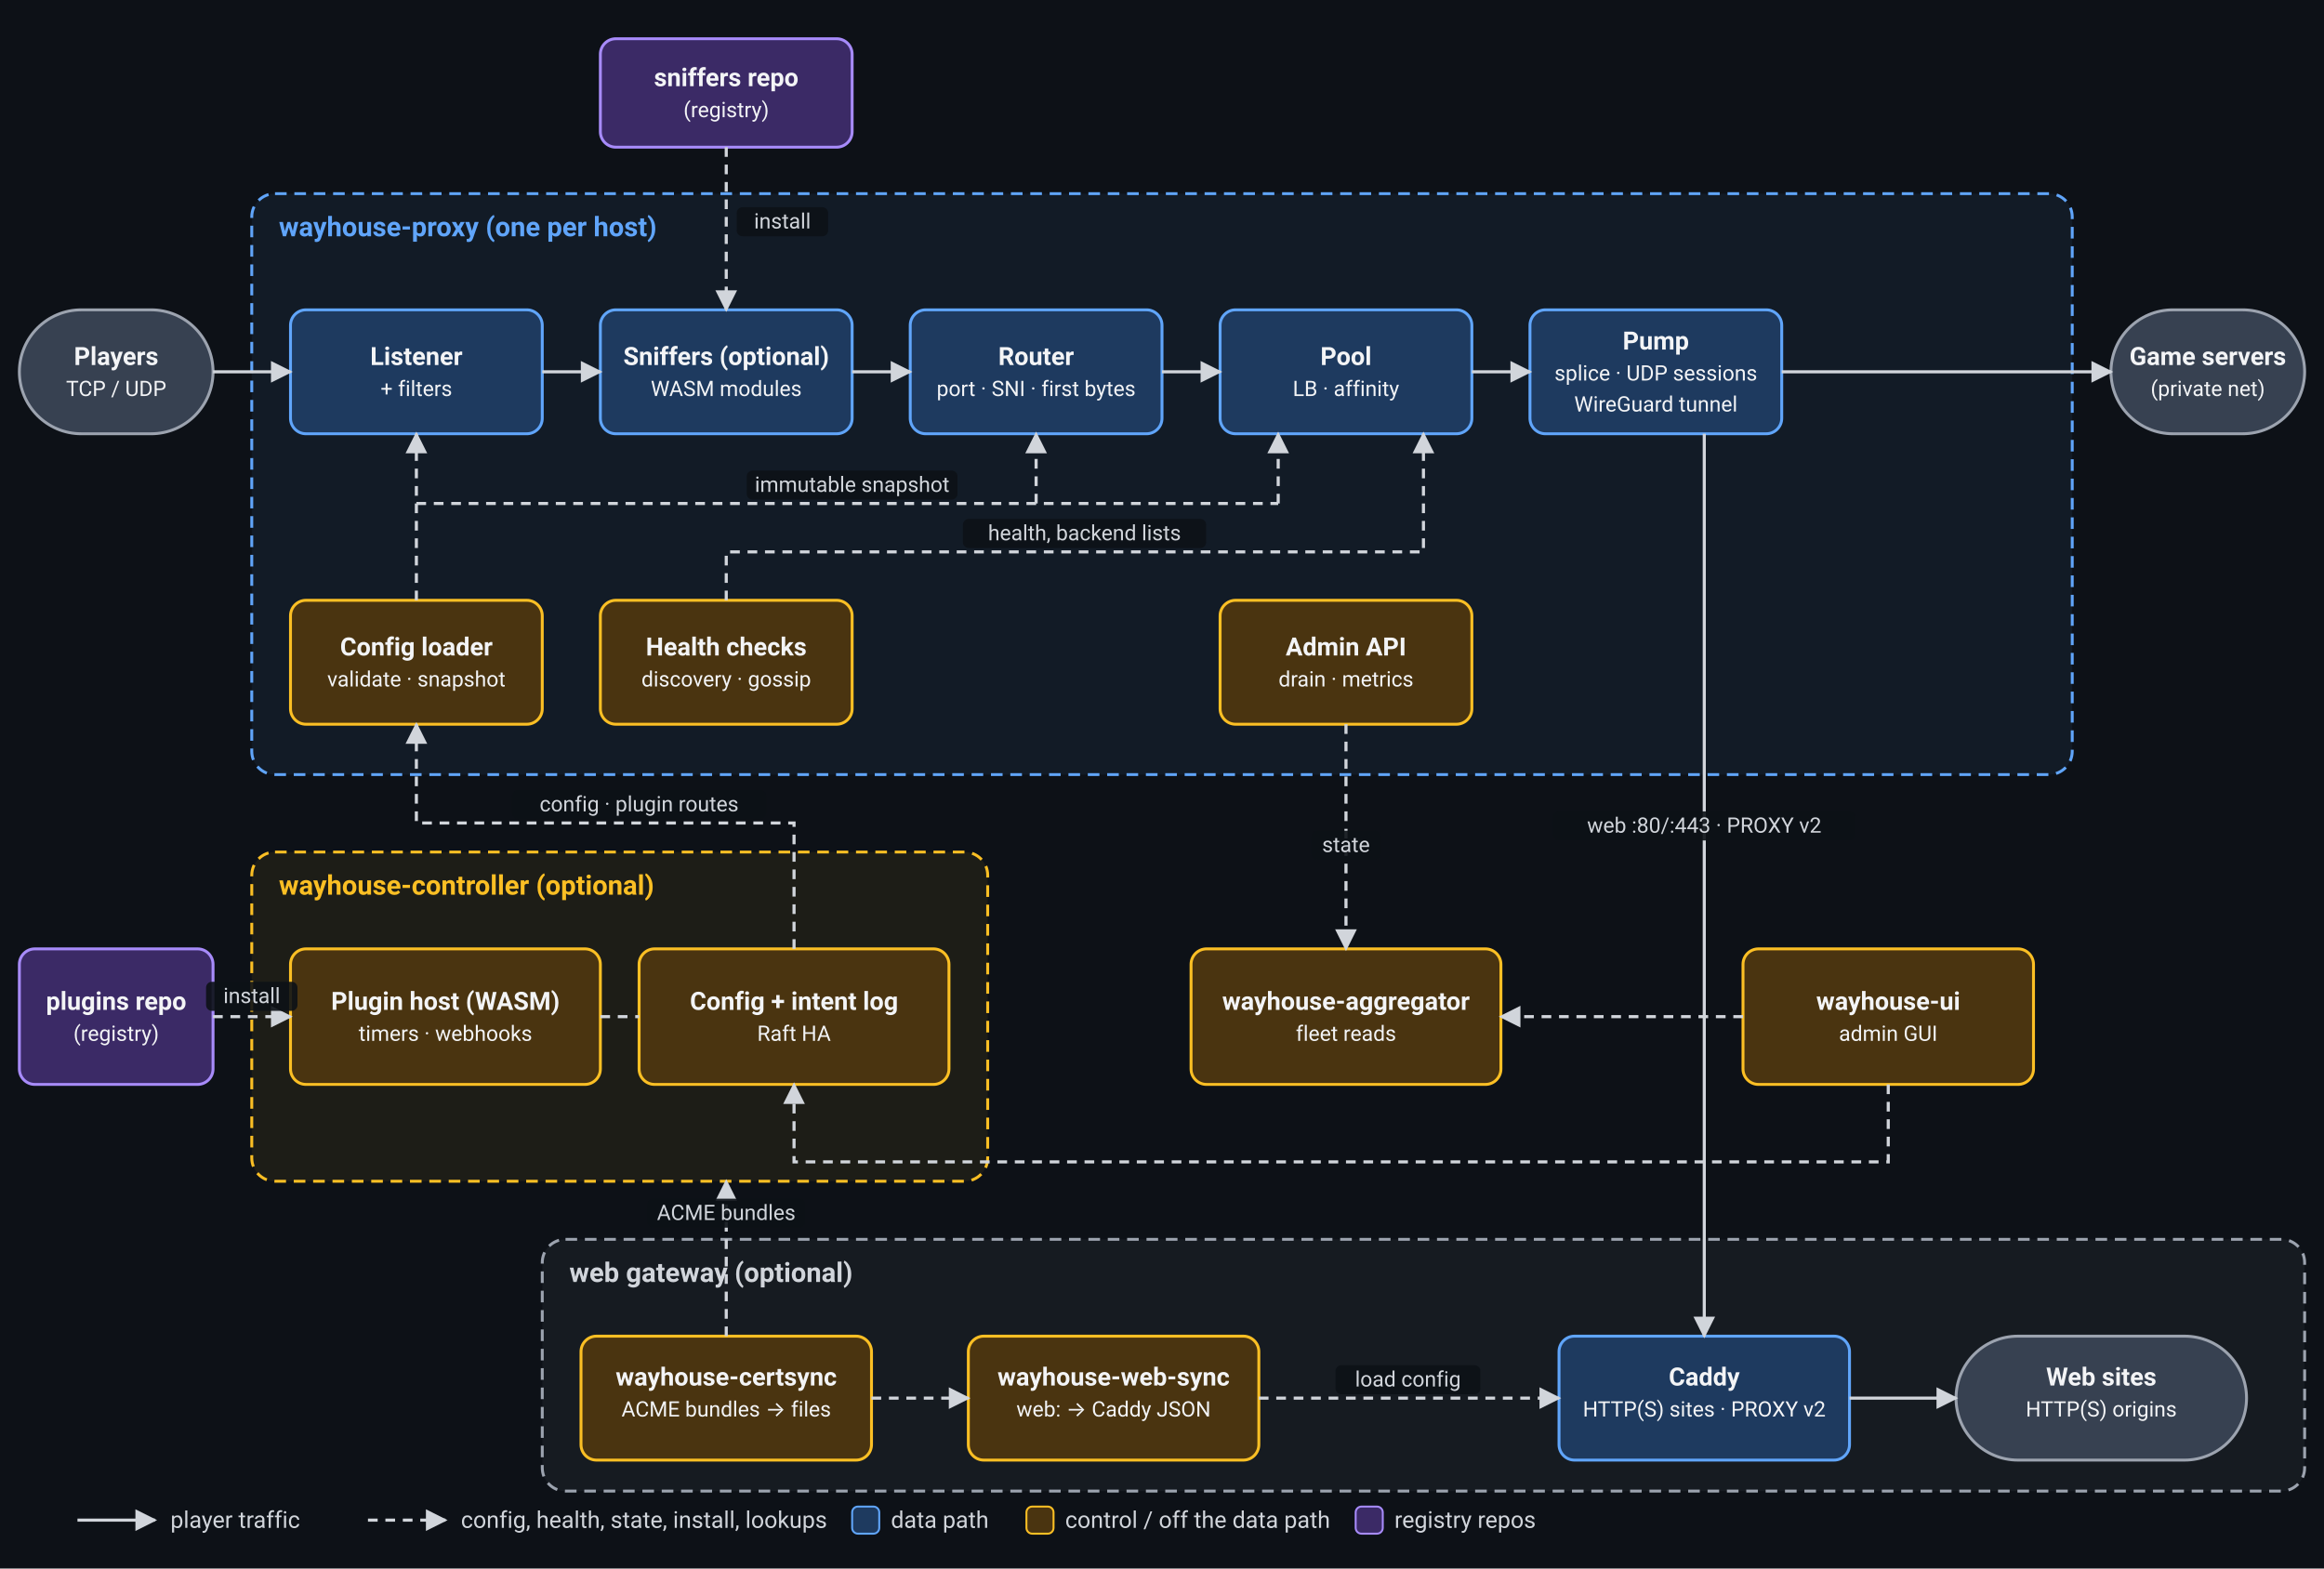
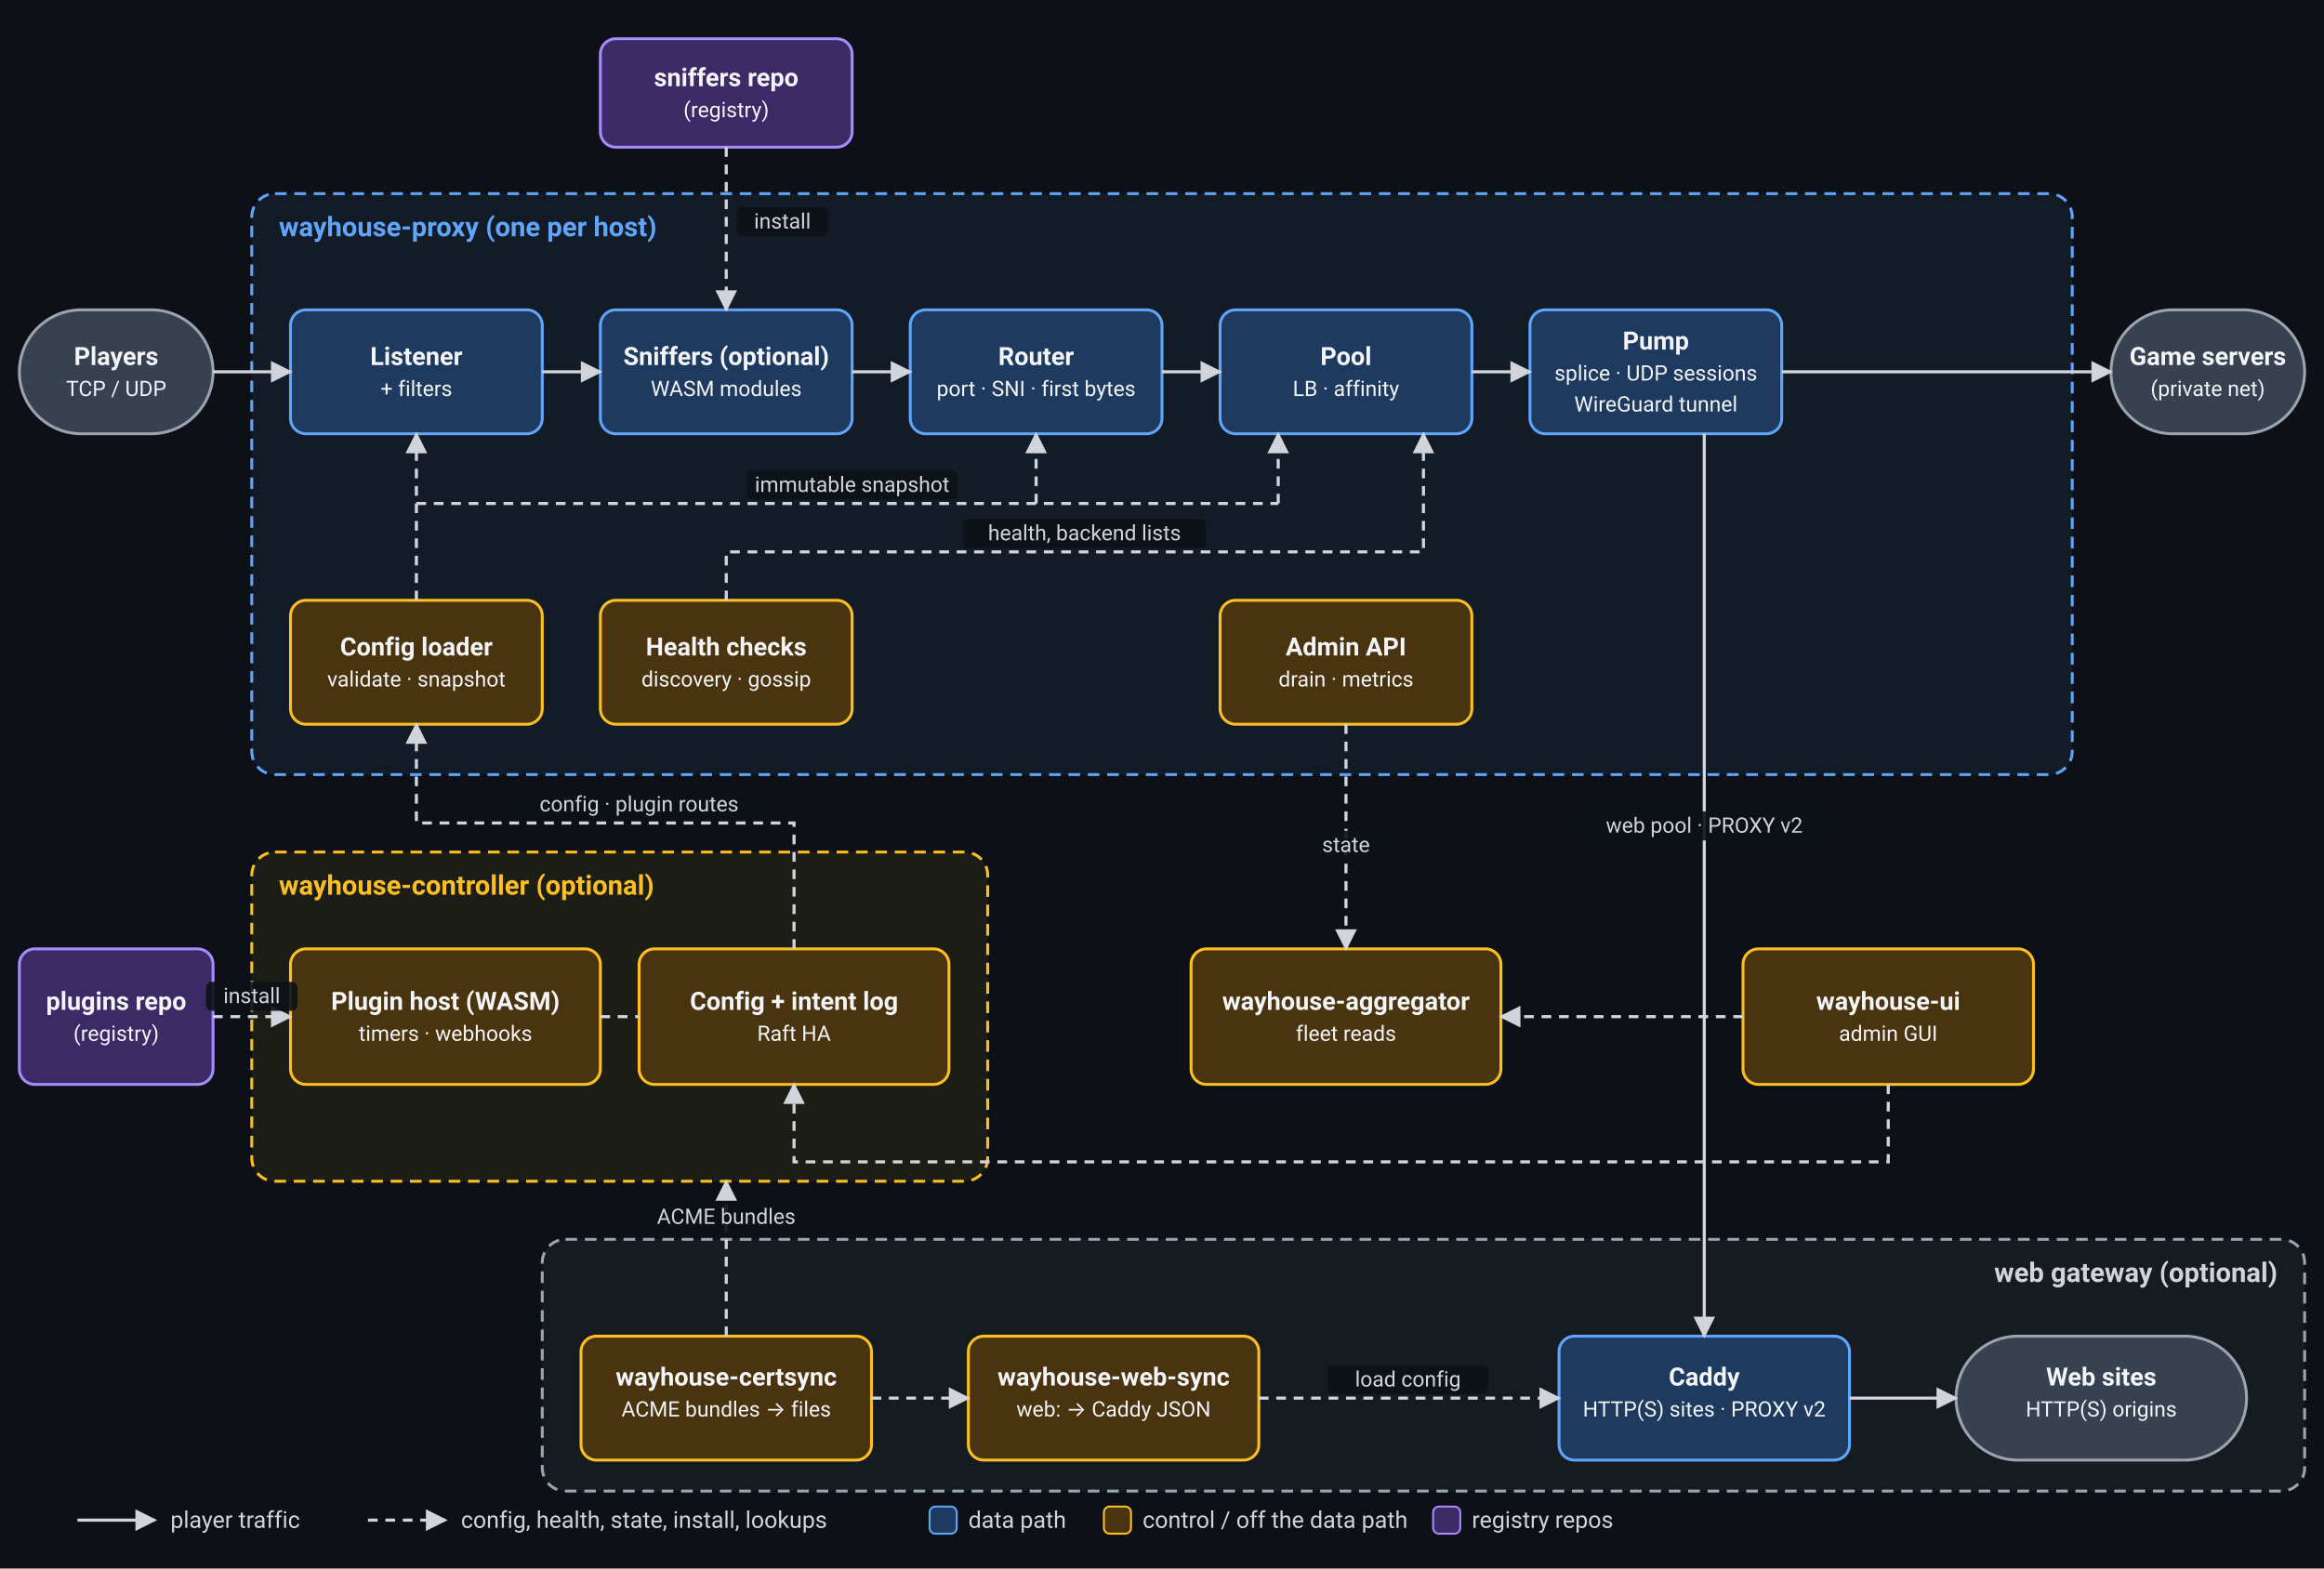
<svg xmlns="http://www.w3.org/2000/svg" viewBox="0 0 1200 810" width="1200" role="img" aria-labelledby="t d" font-family="system-ui,-apple-system,Segoe UI,Roboto,sans-serif">
  <defs>
    <marker id="a" viewBox="0 0 10 10" refX="9" refY="5" markerWidth="7" markerHeight="7" orient="auto-start-reverse">
      <path d="M0,0 L10,5 L0,10 z" fill="#d1d5db" />
    </marker>
  </defs>
  <rect width="1200" height="810" fill="#0d1117" />
  <rect x="10" y="160" width="100" height="64" rx="32" fill="#374151" stroke="#9ca3af" stroke-width="1.5" />
  <text x="60.0" y="188.5" text-anchor="middle" font-size="13" font-weight="700" fill="#f3f4f6">Players</text>
  <text x="60.0" y="204.5" text-anchor="middle" font-size="11" font-weight="400" fill="#f3f4f6">TCP / UDP</text>
  <rect x="1090" y="160" width="100" height="64" rx="32" fill="#374151" stroke="#9ca3af" stroke-width="1.5" />
  <text x="1140.0" y="188.5" text-anchor="middle" font-size="13" font-weight="700" fill="#f3f4f6">Game servers</text>
  <text x="1140.0" y="204.5" text-anchor="middle" font-size="11" font-weight="400" fill="#f3f4f6">(private net)</text>
  <rect x="130" y="100" width="940" height="300" rx="12" fill="#60a5fa" fill-opacity="0.07" stroke="#60a5fa" stroke-width="1.5" stroke-dasharray="6 4" />
  <text x="144" y="122" font-size="14" font-weight="700" fill="#60a5fa">wayhouse-proxy (one per host)</text>
  <rect x="150" y="160" width="130" height="64" rx="8" fill="#1e3a5f" stroke="#60a5fa" stroke-width="1.5" />
  <text x="215.0" y="188.5" text-anchor="middle" font-size="13" font-weight="700" fill="#f3f4f6">Listener</text>
  <text x="215.0" y="204.5" text-anchor="middle" font-size="11" font-weight="400" fill="#f3f4f6">+ filters</text>
  <rect x="310" y="160" width="130" height="64" rx="8" fill="#1e3a5f" stroke="#60a5fa" stroke-width="1.5" />
  <text x="375.0" y="188.5" text-anchor="middle" font-size="13" font-weight="700" fill="#f3f4f6">Sniffers (optional)</text>
  <text x="375.0" y="204.5" text-anchor="middle" font-size="11" font-weight="400" fill="#f3f4f6">WASM modules</text>
  <rect x="470" y="160" width="130" height="64" rx="8" fill="#1e3a5f" stroke="#60a5fa" stroke-width="1.5" />
  <text x="535.0" y="188.5" text-anchor="middle" font-size="13" font-weight="700" fill="#f3f4f6">Router</text>
  <text x="535.0" y="204.5" text-anchor="middle" font-size="11" font-weight="400" fill="#f3f4f6">port · SNI · first bytes</text>
  <rect x="630" y="160" width="130" height="64" rx="8" fill="#1e3a5f" stroke="#60a5fa" stroke-width="1.5" />
  <text x="695.0" y="188.5" text-anchor="middle" font-size="13" font-weight="700" fill="#f3f4f6">Pool</text>
  <text x="695.0" y="204.5" text-anchor="middle" font-size="11" font-weight="400" fill="#f3f4f6">LB · affinity</text>
  <rect x="790" y="160" width="130" height="64" rx="8" fill="#1e3a5f" stroke="#60a5fa" stroke-width="1.5" />
  <text x="855.0" y="180.5" text-anchor="middle" font-size="13" font-weight="700" fill="#f3f4f6">Pump</text>
  <text x="855.0" y="196.5" text-anchor="middle" font-size="11" font-weight="400" fill="#f3f4f6">splice · UDP sessions</text>
  <text x="855.0" y="212.5" text-anchor="middle" font-size="11" font-weight="400" fill="#f3f4f6">WireGuard tunnel</text>
  <polyline points="110,192 150,192" fill="none" stroke="#d1d5db" stroke-width="1.6" marker-end="url(#a)" />
  <polyline points="280,192 310,192" fill="none" stroke="#d1d5db" stroke-width="1.6" marker-end="url(#a)" />
  <polyline points="440,192 470,192" fill="none" stroke="#d1d5db" stroke-width="1.6" marker-end="url(#a)" />
  <polyline points="600,192 630,192" fill="none" stroke="#d1d5db" stroke-width="1.6" marker-end="url(#a)" />
  <polyline points="760,192 790,192" fill="none" stroke="#d1d5db" stroke-width="1.6" marker-end="url(#a)" />
  <polyline points="920,192 1090,192" fill="none" stroke="#d1d5db" stroke-width="1.6" marker-end="url(#a)" />
  <rect x="150" y="310" width="130" height="64" rx="8" fill="#4a3410" stroke="#fbbf24" stroke-width="1.5" />
  <text x="215.0" y="338.5" text-anchor="middle" font-size="13" font-weight="700" fill="#f3f4f6">Config loader</text>
  <text x="215.0" y="354.5" text-anchor="middle" font-size="11" font-weight="400" fill="#f3f4f6">validate · snapshot</text>
  <rect x="310" y="310" width="130" height="64" rx="8" fill="#4a3410" stroke="#fbbf24" stroke-width="1.5" />
  <text x="375.0" y="338.5" text-anchor="middle" font-size="13" font-weight="700" fill="#f3f4f6">Health checks</text>
  <text x="375.0" y="354.5" text-anchor="middle" font-size="11" font-weight="400" fill="#f3f4f6">discovery · gossip</text>
  <polyline points="215,310 215,224" fill="none" stroke="#d1d5db" stroke-width="1.6" stroke-dasharray="5 4" marker-end="url(#a)" />
  <polyline points="215,260 660,260" fill="none" stroke="#d1d5db" stroke-width="1.6" stroke-dasharray="5 4" />
  <polyline points="535,260 535,224" fill="none" stroke="#d1d5db" stroke-width="1.6" stroke-dasharray="5 4" marker-end="url(#a)" />
  <polyline points="660,260 660,224" fill="none" stroke="#d1d5db" stroke-width="1.6" stroke-dasharray="5 4" marker-end="url(#a)" />
  <rect x="385.6" y="243" width="108.8" height="15" rx="3" fill="#0d1117" fill-opacity="0.9" />
  <text x="440" y="254" text-anchor="middle" font-size="11" fill="#d1d5db">immutable snapshot</text>
  <polyline points="375,310 375,285 735,285 735,224" fill="none" stroke="#d1d5db" stroke-width="1.6" stroke-dasharray="5 4" marker-end="url(#a)" />
  <rect x="497.2" y="268" width="125.6" height="15" rx="3" fill="#0d1117" fill-opacity="0.9" />
  <text x="560" y="279" text-anchor="middle" font-size="11" fill="#d1d5db">health, backend lists</text>
  <rect x="130" y="440" width="380" height="170" rx="12" fill="#fbbf24" fill-opacity="0.07" stroke="#fbbf24" stroke-width="1.5" stroke-dasharray="6 4" />
  <text x="144" y="462" font-size="14" font-weight="700" fill="#fbbf24">wayhouse-controller (optional)</text>
  <rect x="150" y="490" width="160" height="70" rx="8" fill="#4a3410" stroke="#fbbf24" stroke-width="1.5" />
  <text x="230.0" y="521.5" text-anchor="middle" font-size="13" font-weight="700" fill="#f3f4f6">Plugin host (WASM)</text>
  <text x="230.0" y="537.5" text-anchor="middle" font-size="11" font-weight="400" fill="#f3f4f6">timers · webhooks</text>
  <rect x="330" y="490" width="160" height="70" rx="8" fill="#4a3410" stroke="#fbbf24" stroke-width="1.5" />
  <text x="410.0" y="521.5" text-anchor="middle" font-size="13" font-weight="700" fill="#f3f4f6">Config + intent log</text>
  <text x="410.0" y="537.5" text-anchor="middle" font-size="11" font-weight="400" fill="#f3f4f6">Raft HA</text>
  <polyline points="310,525 330,525" fill="none" stroke="#d1d5db" stroke-width="1.6" stroke-dasharray="5 4" />
  <polyline points="410,490 410,425 215,425 215,374" fill="none" stroke="#d1d5db" stroke-width="1.6" stroke-dasharray="5 4" marker-end="url(#a)" />
  <rect x="264.4" y="408" width="131.2" height="15" rx="3" fill="#0d1117" fill-opacity="0.9" />
  <text x="330" y="419" text-anchor="middle" font-size="11" fill="#d1d5db">config · plugin routes</text>
  <rect x="615" y="490" width="160" height="70" rx="8" fill="#4a3410" stroke="#fbbf24" stroke-width="1.5" />
  <text x="695.0" y="521.5" text-anchor="middle" font-size="13" font-weight="700" fill="#f3f4f6">wayhouse-aggregator</text>
  <text x="695.0" y="537.5" text-anchor="middle" font-size="11" font-weight="400" fill="#f3f4f6">fleet reads</text>
  <rect x="630" y="310" width="130" height="64" rx="8" fill="#4a3410" stroke="#fbbf24" stroke-width="1.5" />
  <text x="695.0" y="338.5" text-anchor="middle" font-size="13" font-weight="700" fill="#f3f4f6">Admin API</text>
  <text x="695.0" y="354.5" text-anchor="middle" font-size="11" font-weight="400" fill="#f3f4f6">drain · metrics</text>
  <polyline points="695,374 695,490" fill="none" stroke="#d1d5db" stroke-width="1.6" stroke-dasharray="5 4" marker-end="url(#a)" />
  <rect x="677.0" y="429" width="36.0" height="15" rx="3" fill="#0d1117" fill-opacity="0.9" />
  <text x="695" y="440" text-anchor="middle" font-size="11" fill="#d1d5db">state</text>
  <rect x="900" y="490" width="150" height="70" rx="8" fill="#4a3410" stroke="#fbbf24" stroke-width="1.5" />
  <text x="975.0" y="521.5" text-anchor="middle" font-size="13" font-weight="700" fill="#f3f4f6">wayhouse-ui</text>
  <text x="975.0" y="537.5" text-anchor="middle" font-size="11" font-weight="400" fill="#f3f4f6">admin GUI</text>
  <polyline points="900,525 775,525" fill="none" stroke="#d1d5db" stroke-width="1.6" stroke-dasharray="5 4" marker-end="url(#a)" />
  <polyline points="975,560 975,600 410,600 410,560" fill="none" stroke="#d1d5db" stroke-width="1.6" stroke-dasharray="5 4" marker-end="url(#a)" />
  <rect x="10" y="490" width="100" height="70" rx="8" fill="#3b2a66" stroke="#a78bfa" stroke-width="1.5" />
  <text x="60.0" y="521.5" text-anchor="middle" font-size="13" font-weight="700" fill="#f3f4f6">plugins repo</text>
  <text x="60.0" y="537.5" text-anchor="middle" font-size="11" font-weight="400" fill="#f3f4f6">(registry)</text>
  <polyline points="110,525 150,525" fill="none" stroke="#d1d5db" stroke-width="1.6" stroke-dasharray="5 4" marker-end="url(#a)" />
  <rect x="106.4" y="507" width="47.2" height="15" rx="3" fill="#0d1117" fill-opacity="0.9" />
  <text x="130" y="518" text-anchor="middle" font-size="11" fill="#d1d5db">install</text>
  <rect x="310" y="20" width="130" height="56" rx="8" fill="#3b2a66" stroke="#a78bfa" stroke-width="1.5" />
  <text x="375.0" y="44.5" text-anchor="middle" font-size="13" font-weight="700" fill="#f3f4f6">sniffers repo</text>
  <text x="375.0" y="60.5" text-anchor="middle" font-size="11" font-weight="400" fill="#f3f4f6">(registry)</text>
  <polyline points="375,76 375,160" fill="none" stroke="#d1d5db" stroke-width="1.6" stroke-dasharray="5 4" marker-end="url(#a)" />
  <rect x="380.4" y="107" width="47.2" height="15" rx="3" fill="#0d1117" fill-opacity="0.9" />
  <text x="404" y="118" text-anchor="middle" font-size="11" fill="#d1d5db">install</text>
  <polyline points="40,785 80,785" fill="none" stroke="#d1d5db" stroke-width="1.6" marker-end="url(#a)" />
  <text x="88" y="789" font-size="12" text-anchor="start" fill="#d1d5db">player traffic</text>
  <polyline points="190,785 230,785" fill="none" stroke="#d1d5db" stroke-width="1.6" stroke-dasharray="5 4" marker-end="url(#a)" />
  <text x="238" y="789" font-size="12" text-anchor="start" fill="#d1d5db">config, health, state, install, lookups</text>
-   <rect x="440" y="778" width="14" height="14" rx="3" fill="#1e3a5f" stroke="#60a5fa" />
-   <text x="460" y="789" font-size="12" text-anchor="start" fill="#d1d5db">data path</text>
-   <rect x="530" y="778" width="14" height="14" rx="3" fill="#4a3410" stroke="#fbbf24" />
-   <text x="550" y="789" font-size="12" text-anchor="start" fill="#d1d5db">control / off the data path</text>
-   <rect x="700" y="778" width="14" height="14" rx="3" fill="#3b2a66" stroke="#a78bfa" />
-   <text x="720" y="789" font-size="12" text-anchor="start" fill="#d1d5db">registry repos</text>
+   <rect x="480" y="778" width="14" height="14" rx="3" fill="#1e3a5f" stroke="#60a5fa" />
+   <text x="500" y="789" font-size="12" text-anchor="start" fill="#d1d5db">data path</text>
+   <rect x="570" y="778" width="14" height="14" rx="3" fill="#4a3410" stroke="#fbbf24" />
+   <text x="590" y="789" font-size="12" text-anchor="start" fill="#d1d5db">control / off the data path</text>
+   <rect x="740" y="778" width="14" height="14" rx="3" fill="#3b2a66" stroke="#a78bfa" />
+   <text x="760" y="789" font-size="12" text-anchor="start" fill="#d1d5db">registry repos</text>
  <rect x="280" y="640" width="910" height="130" rx="12" fill="#9ca3af" fill-opacity="0.07" stroke="#9ca3af" stroke-width="1.5" stroke-dasharray="6 4" />
-   <text x="294" y="662" font-size="14" font-weight="700" fill="#d1d5db">web gateway (optional)</text>
+   <text x="1176" y="662" text-anchor="end" font-size="14" font-weight="700" fill="#d1d5db">web gateway (optional)</text>
  <rect x="300" y="690" width="150" height="64" rx="8" fill="#4a3410" stroke="#fbbf24" stroke-width="1.5" />
  <text x="375.0" y="715.5" text-anchor="middle" font-size="13" font-weight="700" fill="#f3f4f6">wayhouse-certsync</text>
  <text x="375.0" y="731.5" text-anchor="middle" font-size="11" font-weight="400" fill="#f3f4f6">ACME bundles → files</text>
  <rect x="500" y="690" width="150" height="64" rx="8" fill="#4a3410" stroke="#fbbf24" stroke-width="1.5" />
  <text x="575.0" y="715.5" text-anchor="middle" font-size="13" font-weight="700" fill="#f3f4f6">wayhouse-web-sync</text>
  <text x="575.0" y="731.5" text-anchor="middle" font-size="11" font-weight="400" fill="#f3f4f6">web: → Caddy JSON</text>
  <rect x="805" y="690" width="150" height="64" rx="8" fill="#1e3a5f" stroke="#60a5fa" stroke-width="1.5" />
  <text x="880.0" y="715.5" text-anchor="middle" font-size="13" font-weight="700" fill="#f3f4f6">Caddy</text>
  <text x="880.0" y="731.5" text-anchor="middle" font-size="11" font-weight="400" fill="#f3f4f6">HTTP(S) sites · PROXY v2</text>
  <rect x="1010" y="690" width="150" height="64" rx="32" fill="#374151" stroke="#9ca3af" stroke-width="1.5" />
  <text x="1085.0" y="715.5" text-anchor="middle" font-size="13" font-weight="700" fill="#f3f4f6">Web sites</text>
  <text x="1085.0" y="731.5" text-anchor="middle" font-size="11" font-weight="400" fill="#f3f4f6">HTTP(S) origins</text>
  <polyline points="880,224 880,690" fill="none" stroke="#d1d5db" stroke-width="1.6" marker-end="url(#a)" />
-   <rect x="801.8" y="419" width="156.4" height="15" rx="3" fill="#0d1117" fill-opacity="0.9" />
-   <text x="880" y="430" text-anchor="middle" font-size="11" fill="#d1d5db">web :80/:443 · PROXY v2</text>
+   <rect x="811.4" y="419" width="137.2" height="15" rx="3" fill="#0d1117" fill-opacity="0.9" />
+   <text x="880" y="430" text-anchor="middle" font-size="11" fill="#d1d5db">web pool · PROXY v2</text>
  <polyline points="650,722 805,722" fill="none" stroke="#d1d5db" stroke-width="1.6" stroke-dasharray="5 4" marker-end="url(#a)" />
-   <rect x="689.6" y="705" width="74.8" height="15" rx="3" fill="#0d1117" fill-opacity="0.9" />
+   <rect x="685.6" y="705" width="82.8" height="15" rx="3" fill="#0d1117" fill-opacity="0.9" />
  <text x="727" y="716" text-anchor="middle" font-size="11" fill="#d1d5db">load config</text>
  <polyline points="450,722 500,722" fill="none" stroke="#d1d5db" stroke-width="1.6" stroke-dasharray="5 4" marker-end="url(#a)" />
  <polyline points="375,690 375,610" fill="none" stroke="#d1d5db" stroke-width="1.6" stroke-dasharray="5 4" marker-end="url(#a)" />
-   <rect x="334.2" y="619" width="81.6" height="15" rx="3" fill="#0d1117" fill-opacity="0.9" />
-   <text x="375" y="630" text-anchor="middle" font-size="11" fill="#d1d5db">ACME bundles</text>
+   <rect x="330.2" y="621" width="89.6" height="15" rx="3" fill="#0d1117" fill-opacity="0.9" />
+   <text x="375" y="632" text-anchor="middle" font-size="11" fill="#d1d5db">ACME bundles</text>
  <polyline points="955,722 1010,722" fill="none" stroke="#d1d5db" stroke-width="1.6" marker-end="url(#a)" />
</svg>
